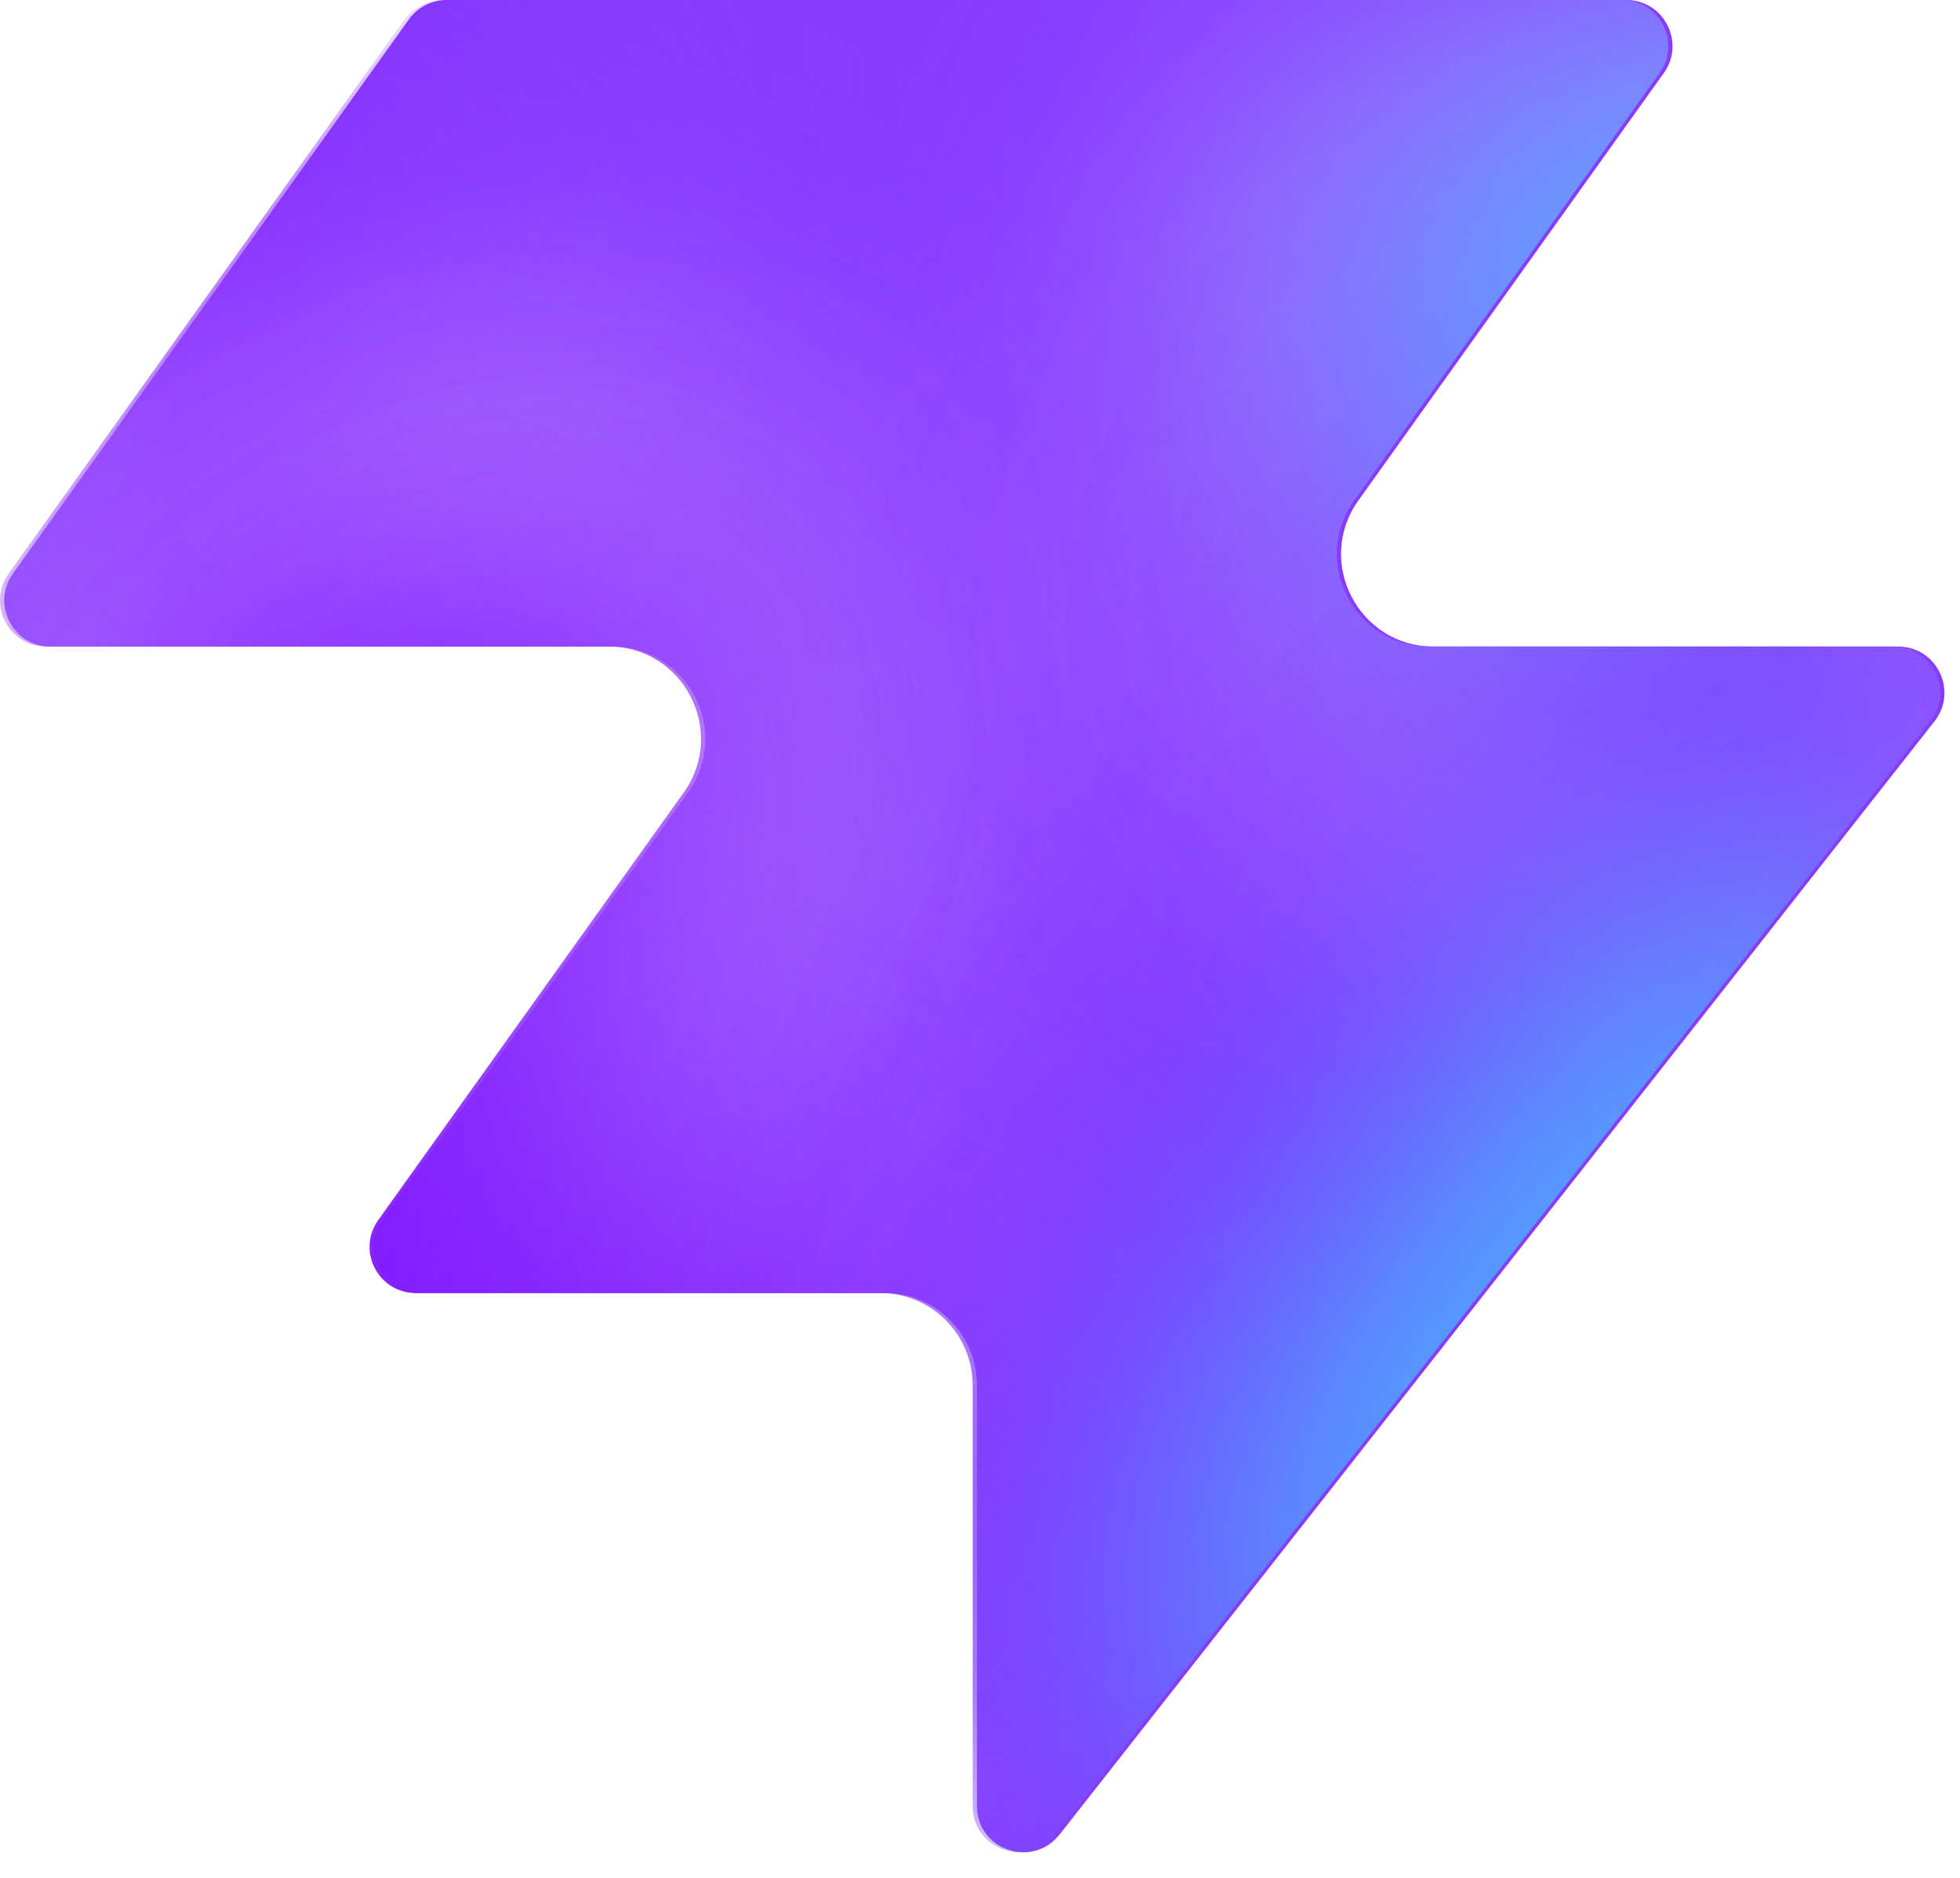
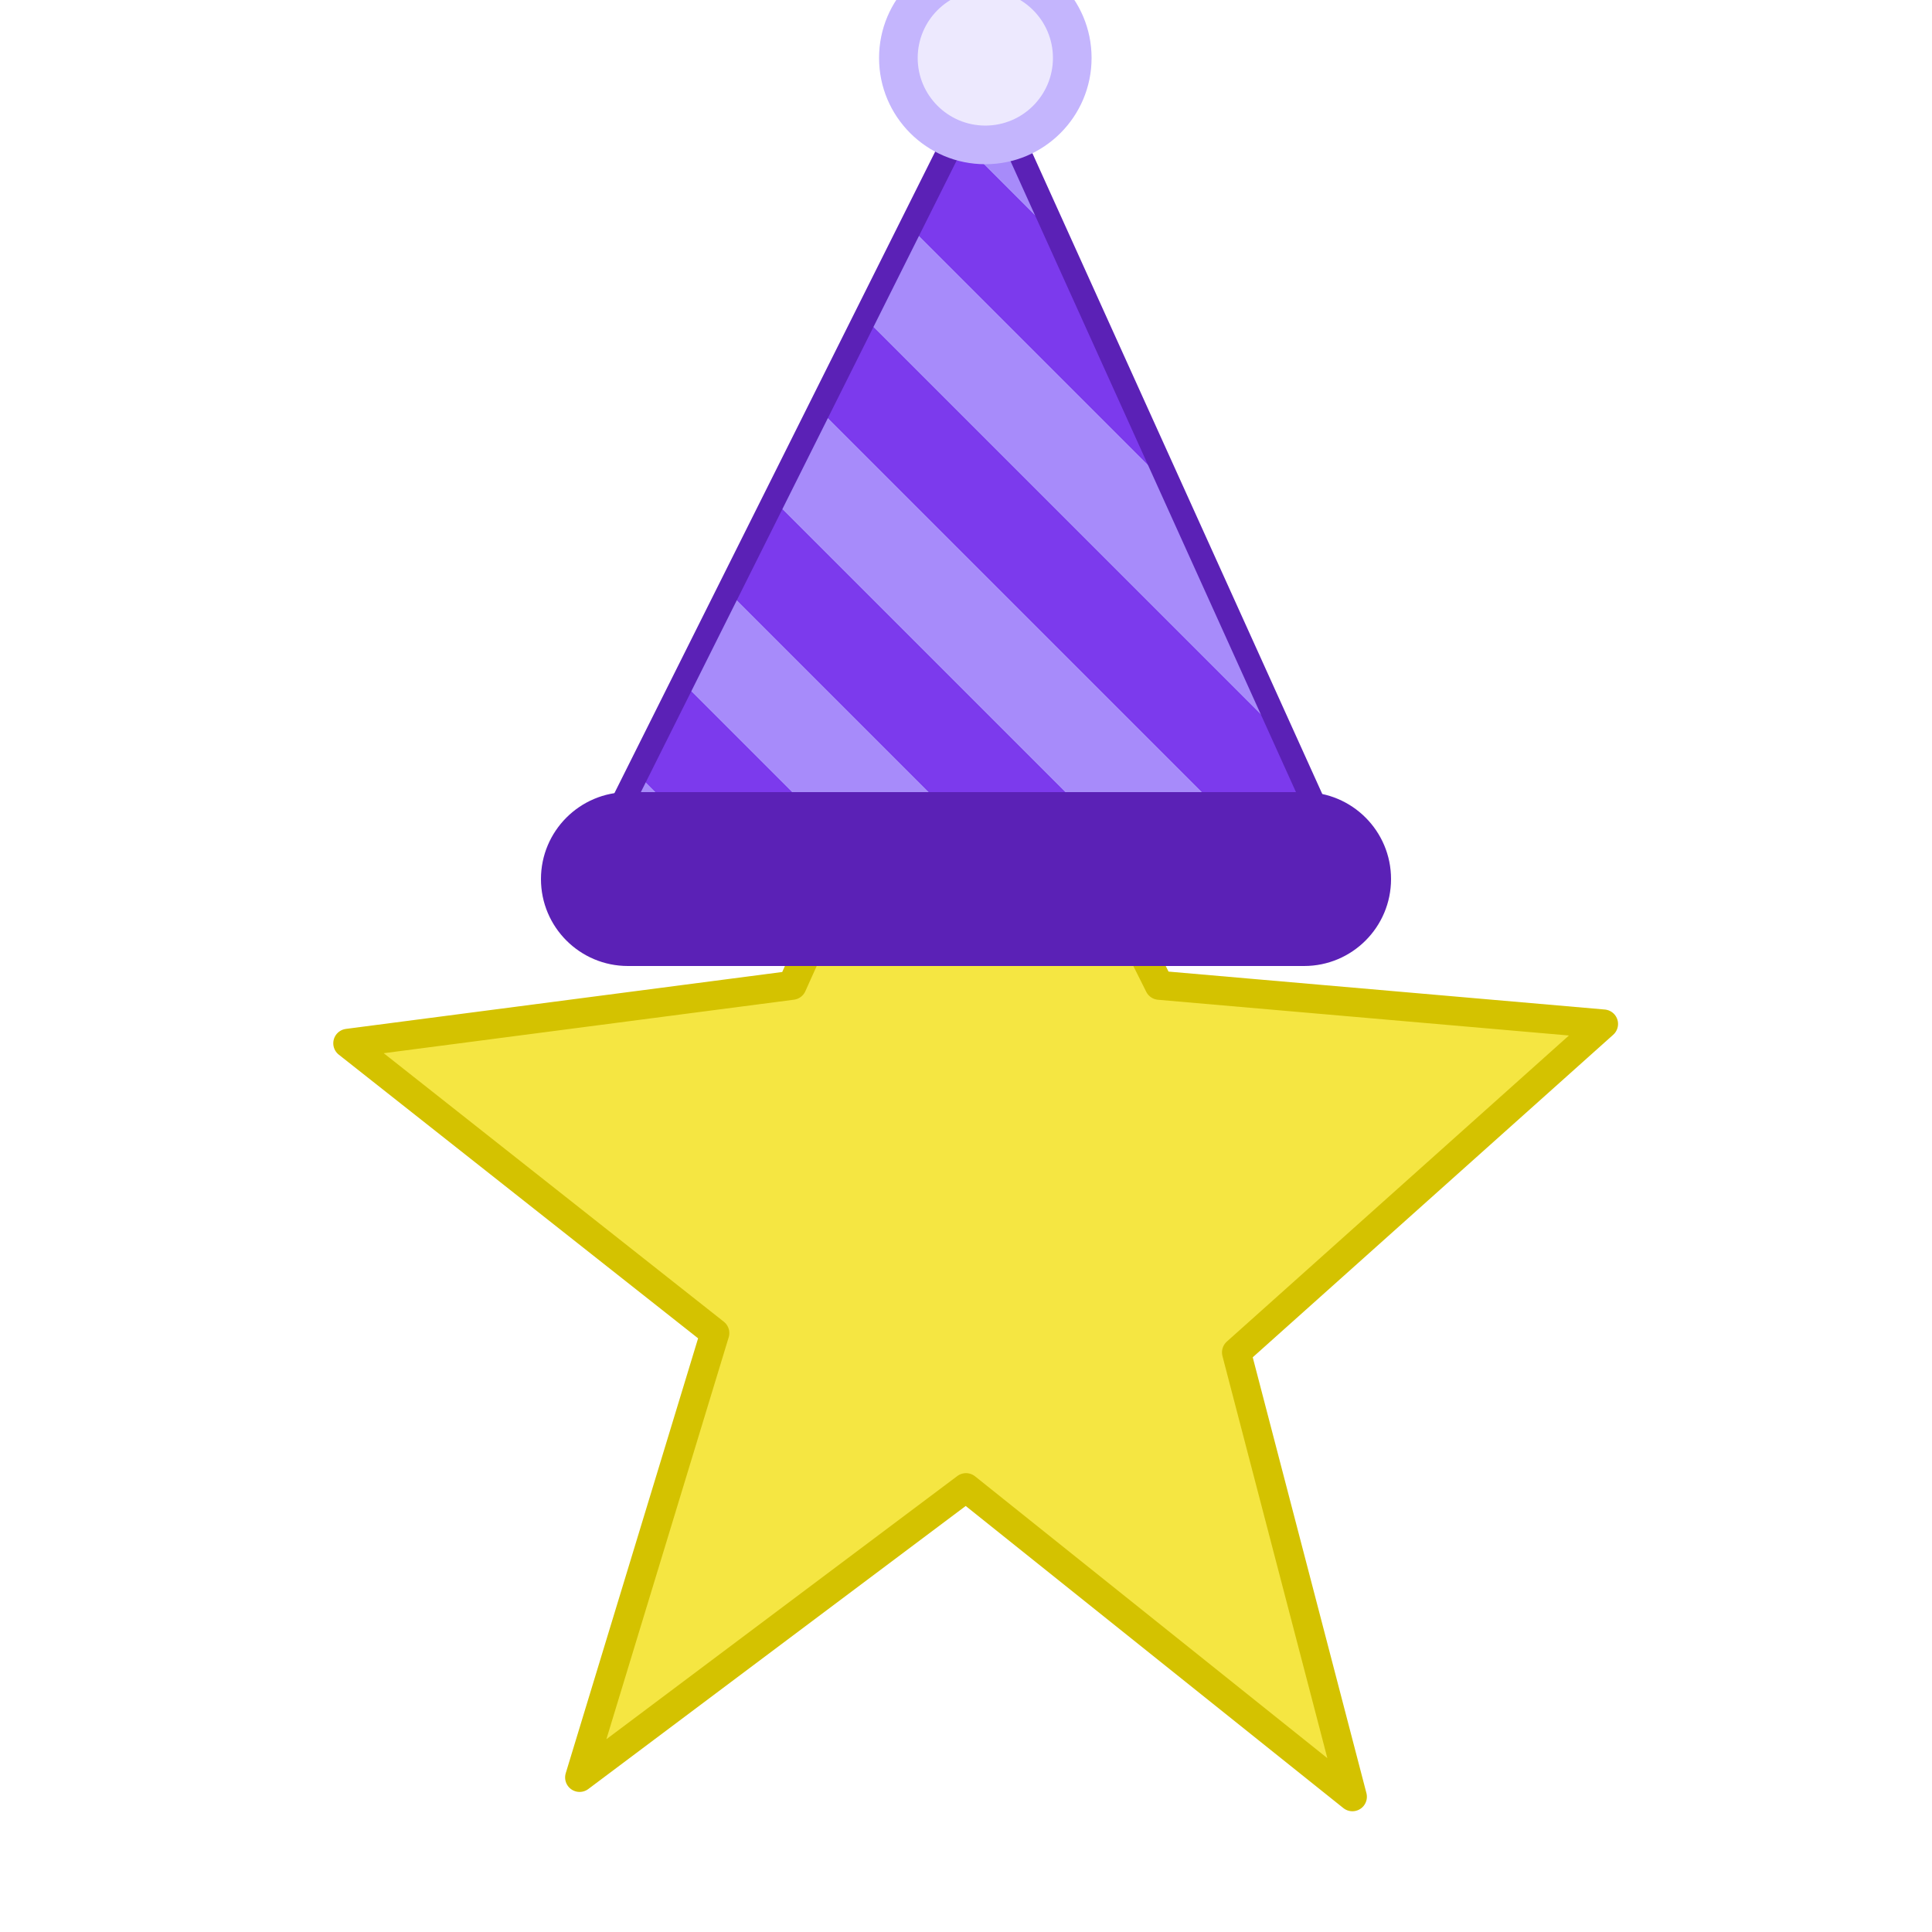
- <svg xmlns="http://www.w3.org/2000/svg" width="48" height="46" fill="none" viewBox="0 0 48 46">
-   <path fill="#863bff" d="M25.946 44.938c-.664.845-2.021.375-2.021-.698V33.937a2.26 2.26 0 0 0-2.262-2.262H10.287c-.92 0-1.456-1.04-.92-1.788l7.48-10.471c1.07-1.497 0-3.578-1.842-3.578H1.237c-.92 0-1.456-1.04-.92-1.788L10.013.474c.214-.297.556-.474.92-.474h28.894c.92 0 1.456 1.04.92 1.788l-7.48 10.471c-1.07 1.498 0 3.579 1.842 3.579h11.377c.943 0 1.473 1.088.89 1.83L25.947 44.94z" style="fill:#863bff;fill:color(display-p3 .525 .23 1);fill-opacity:1" />
-   <mask id="a" width="48" height="46" x="0" y="0" maskUnits="userSpaceOnUse" style="mask-type:alpha">
-     <path fill="#000" d="M25.842 44.938c-.664.844-2.021.375-2.021-.698V33.937a2.26 2.26 0 0 0-2.262-2.262H10.183c-.92 0-1.456-1.04-.92-1.788l7.48-10.471c1.07-1.498 0-3.579-1.842-3.579H1.133c-.92 0-1.456-1.04-.92-1.787L9.91.473c.214-.297.556-.474.92-.474h28.894c.92 0 1.456 1.04.92 1.788l-7.48 10.471c-1.07 1.498 0 3.578 1.842 3.578h11.377c.943 0 1.473 1.088.89 1.832L25.843 44.94z" style="fill:#000;fill-opacity:1" />
-   </mask>
-   <g mask="url(#a)">
-     <g filter="url(#b)">
-       <ellipse cx="5.508" cy="14.704" fill="#ede6ff" rx="5.508" ry="14.704" style="fill:#ede6ff;fill:color(display-p3 .927 .903 1);fill-opacity:1" transform="matrix(.00324 1 1 -.00324 -4.47 31.516)" />
-     </g>
-     <g filter="url(#c)">
-       <ellipse cx="10.399" cy="29.851" fill="#ede6ff" rx="10.399" ry="29.851" style="fill:#ede6ff;fill:color(display-p3 .927 .903 1);fill-opacity:1" transform="matrix(.00324 1 1 -.00324 -39.328 7.883)" />
-     </g>
-     <g filter="url(#d)">
-       <ellipse cx="5.508" cy="30.487" fill="#7e14ff" rx="5.508" ry="30.487" style="fill:#7e14ff;fill:color(display-p3 .492 .077 1);fill-opacity:1" transform="rotate(89.814 -25.913 -14.639)scale(1 -1)" />
-     </g>
-     <g filter="url(#e)">
-       <ellipse cx="5.508" cy="30.599" fill="#7e14ff" rx="5.508" ry="30.599" style="fill:#7e14ff;fill:color(display-p3 .492 .077 1);fill-opacity:1" transform="rotate(89.814 -32.644 -3.334)scale(1 -1)" />
-     </g>
-     <g filter="url(#f)">
-       <ellipse cx="5.508" cy="30.599" fill="#7e14ff" rx="5.508" ry="30.599" style="fill:#7e14ff;fill:color(display-p3 .492 .077 1);fill-opacity:1" transform="matrix(.00324 1 1 -.00324 -34.34 30.47)" />
-     </g>
-     <g filter="url(#g)">
-       <ellipse cx="14.072" cy="22.078" fill="#ede6ff" rx="14.072" ry="22.078" style="fill:#ede6ff;fill:color(display-p3 .927 .903 1);fill-opacity:1" transform="rotate(93.35 24.506 48.493)scale(-1 1)" />
-     </g>
-     <g filter="url(#h)">
-       <ellipse cx="3.47" cy="21.501" fill="#7e14ff" rx="3.47" ry="21.501" style="fill:#7e14ff;fill:color(display-p3 .492 .077 1);fill-opacity:1" transform="rotate(89.009 28.708 47.59)scale(-1 1)" />
-     </g>
-     <g filter="url(#i)">
-       <ellipse cx="3.47" cy="21.501" fill="#7e14ff" rx="3.47" ry="21.501" style="fill:#7e14ff;fill:color(display-p3 .492 .077 1);fill-opacity:1" transform="rotate(89.009 28.708 47.59)scale(-1 1)" />
-     </g>
-     <g filter="url(#j)">
-       <ellipse cx=".387" cy="8.972" fill="#7e14ff" rx="4.407" ry="29.108" style="fill:#7e14ff;fill:color(display-p3 .492 .077 1);fill-opacity:1" transform="rotate(39.51 .387 8.972)" />
-     </g>
-     <g filter="url(#k)">
-       <ellipse cx="47.523" cy="-6.092" fill="#7e14ff" rx="4.407" ry="29.108" style="fill:#7e14ff;fill:color(display-p3 .492 .077 1);fill-opacity:1" transform="rotate(37.892 47.523 -6.092)" />
-     </g>
-     <g filter="url(#l)">
-       <ellipse cx="41.412" cy="6.333" fill="#47bfff" rx="5.971" ry="9.665" style="fill:#47bfff;fill:color(display-p3 .28 .748 1);fill-opacity:1" transform="rotate(37.892 41.412 6.333)" />
-     </g>
-     <g filter="url(#m)">
-       <ellipse cx="-1.879" cy="38.332" fill="#7e14ff" rx="4.407" ry="29.108" style="fill:#7e14ff;fill:color(display-p3 .492 .077 1);fill-opacity:1" transform="rotate(37.892 -1.88 38.332)" />
-     </g>
-     <g filter="url(#n)">
-       <ellipse cx="-1.879" cy="38.332" fill="#7e14ff" rx="4.407" ry="29.108" style="fill:#7e14ff;fill:color(display-p3 .492 .077 1);fill-opacity:1" transform="rotate(37.892 -1.88 38.332)" />
-     </g>
-     <g filter="url(#o)">
-       <ellipse cx="35.651" cy="29.907" fill="#7e14ff" rx="4.407" ry="29.108" style="fill:#7e14ff;fill:color(display-p3 .492 .077 1);fill-opacity:1" transform="rotate(37.892 35.651 29.907)" />
-     </g>
-     <g filter="url(#p)">
-       <ellipse cx="38.418" cy="32.4" fill="#47bfff" rx="5.971" ry="15.297" style="fill:#47bfff;fill:color(display-p3 .28 .748 1);fill-opacity:1" transform="rotate(37.892 38.418 32.4)" />
-     </g>
-   </g>
+ <svg xmlns="http://www.w3.org/2000/svg" viewBox="0 0 100 100">
  <defs>
-     <filter id="b" width="60.045" height="41.654" x="-19.77" y="16.149" color-interpolation-filters="sRGB" filterUnits="userSpaceOnUse">
-       <feFlood flood-opacity="0" result="BackgroundImageFix" />
-       <feBlend in="SourceGraphic" in2="BackgroundImageFix" result="shape" />
-       <feGaussianBlur result="effect1_foregroundBlur_2002_17158" stdDeviation="7.659" />
-     </filter>
-     <filter id="c" width="90.34" height="51.437" x="-54.613" y="-7.533" color-interpolation-filters="sRGB" filterUnits="userSpaceOnUse">
-       <feFlood flood-opacity="0" result="BackgroundImageFix" />
-       <feBlend in="SourceGraphic" in2="BackgroundImageFix" result="shape" />
-       <feGaussianBlur result="effect1_foregroundBlur_2002_17158" stdDeviation="7.659" />
-     </filter>
-     <filter id="d" width="79.355" height="29.4" x="-49.64" y="2.03" color-interpolation-filters="sRGB" filterUnits="userSpaceOnUse">
-       <feFlood flood-opacity="0" result="BackgroundImageFix" />
-       <feBlend in="SourceGraphic" in2="BackgroundImageFix" result="shape" />
-       <feGaussianBlur result="effect1_foregroundBlur_2002_17158" stdDeviation="4.596" />
-     </filter>
-     <filter id="e" width="79.579" height="29.4" x="-45.045" y="20.029" color-interpolation-filters="sRGB" filterUnits="userSpaceOnUse">
-       <feFlood flood-opacity="0" result="BackgroundImageFix" />
-       <feBlend in="SourceGraphic" in2="BackgroundImageFix" result="shape" />
-       <feGaussianBlur result="effect1_foregroundBlur_2002_17158" stdDeviation="4.596" />
-     </filter>
-     <filter id="f" width="79.579" height="29.4" x="-43.513" y="21.178" color-interpolation-filters="sRGB" filterUnits="userSpaceOnUse">
-       <feFlood flood-opacity="0" result="BackgroundImageFix" />
-       <feBlend in="SourceGraphic" in2="BackgroundImageFix" result="shape" />
-       <feGaussianBlur result="effect1_foregroundBlur_2002_17158" stdDeviation="4.596" />
-     </filter>
-     <filter id="g" width="74.749" height="58.852" x="15.756" y="-17.901" color-interpolation-filters="sRGB" filterUnits="userSpaceOnUse">
-       <feFlood flood-opacity="0" result="BackgroundImageFix" />
-       <feBlend in="SourceGraphic" in2="BackgroundImageFix" result="shape" />
-       <feGaussianBlur result="effect1_foregroundBlur_2002_17158" stdDeviation="7.659" />
-     </filter>
-     <filter id="h" width="61.377" height="25.362" x="23.548" y="2.284" color-interpolation-filters="sRGB" filterUnits="userSpaceOnUse">
-       <feFlood flood-opacity="0" result="BackgroundImageFix" />
-       <feBlend in="SourceGraphic" in2="BackgroundImageFix" result="shape" />
-       <feGaussianBlur result="effect1_foregroundBlur_2002_17158" stdDeviation="4.596" />
-     </filter>
-     <filter id="i" width="61.377" height="25.362" x="23.548" y="2.284" color-interpolation-filters="sRGB" filterUnits="userSpaceOnUse">
-       <feFlood flood-opacity="0" result="BackgroundImageFix" />
-       <feBlend in="SourceGraphic" in2="BackgroundImageFix" result="shape" />
-       <feGaussianBlur result="effect1_foregroundBlur_2002_17158" stdDeviation="4.596" />
-     </filter>
-     <filter id="j" width="56.045" height="63.649" x="-27.636" y="-22.853" color-interpolation-filters="sRGB" filterUnits="userSpaceOnUse">
-       <feFlood flood-opacity="0" result="BackgroundImageFix" />
-       <feBlend in="SourceGraphic" in2="BackgroundImageFix" result="shape" />
-       <feGaussianBlur result="effect1_foregroundBlur_2002_17158" stdDeviation="4.596" />
-     </filter>
-     <filter id="k" width="54.814" height="64.646" x="20.116" y="-38.415" color-interpolation-filters="sRGB" filterUnits="userSpaceOnUse">
-       <feFlood flood-opacity="0" result="BackgroundImageFix" />
-       <feBlend in="SourceGraphic" in2="BackgroundImageFix" result="shape" />
-       <feGaussianBlur result="effect1_foregroundBlur_2002_17158" stdDeviation="4.596" />
-     </filter>
-     <filter id="l" width="33.541" height="35.313" x="24.641" y="-11.323" color-interpolation-filters="sRGB" filterUnits="userSpaceOnUse">
-       <feFlood flood-opacity="0" result="BackgroundImageFix" />
-       <feBlend in="SourceGraphic" in2="BackgroundImageFix" result="shape" />
-       <feGaussianBlur result="effect1_foregroundBlur_2002_17158" stdDeviation="4.596" />
-     </filter>
-     <filter id="m" width="54.814" height="64.646" x="-29.286" y="6.009" color-interpolation-filters="sRGB" filterUnits="userSpaceOnUse">
-       <feFlood flood-opacity="0" result="BackgroundImageFix" />
-       <feBlend in="SourceGraphic" in2="BackgroundImageFix" result="shape" />
-       <feGaussianBlur result="effect1_foregroundBlur_2002_17158" stdDeviation="4.596" />
-     </filter>
-     <filter id="n" width="54.814" height="64.646" x="-29.286" y="6.009" color-interpolation-filters="sRGB" filterUnits="userSpaceOnUse">
-       <feFlood flood-opacity="0" result="BackgroundImageFix" />
-       <feBlend in="SourceGraphic" in2="BackgroundImageFix" result="shape" />
-       <feGaussianBlur result="effect1_foregroundBlur_2002_17158" stdDeviation="4.596" />
-     </filter>
-     <filter id="o" width="54.814" height="64.646" x="8.244" y="-2.416" color-interpolation-filters="sRGB" filterUnits="userSpaceOnUse">
-       <feFlood flood-opacity="0" result="BackgroundImageFix" />
-       <feBlend in="SourceGraphic" in2="BackgroundImageFix" result="shape" />
-       <feGaussianBlur result="effect1_foregroundBlur_2002_17158" stdDeviation="4.596" />
-     </filter>
-     <filter id="p" width="39.409" height="43.623" x="18.713" y="10.588" color-interpolation-filters="sRGB" filterUnits="userSpaceOnUse">
-       <feFlood flood-opacity="0" result="BackgroundImageFix" />
-       <feBlend in="SourceGraphic" in2="BackgroundImageFix" result="shape" />
-       <feGaussianBlur result="effect1_foregroundBlur_2002_17158" stdDeviation="4.596" />
-     </filter>
+     <pattern id="stripe" x="0" y="0" width="10" height="10" patternUnits="userSpaceOnUse" patternTransform="rotate(-45)">
+       <rect width="10" height="10" fill="#7c3aed" />
+       <rect width="5" height="10" fill="#a78bfa" />
+     </pattern>
+     <clipPath id="hat-clip">
+       <polygon points="30,46 70,46 51,4" />
+     </clipPath>
  </defs>
+   <polygon points="50,31 60,51 83,53 64,70 70,93 50,77 30,92 37,69 18,54 41,51" fill="#f5e642" stroke="#d4c200" stroke-width="1.5" stroke-linejoin="round" />
+   <polygon points="30,46 70,46 51,4" fill="url(#stripe)" clip-path="url(#hat-clip)" />
+   <polygon points="30,46 70,46 51,4" fill="none" stroke="#5b21b6" stroke-width="1.2" stroke-linejoin="round" />
+   <rect x="28" y="41" width="44" height="9" rx="4.5" fill="#5b21b6" />
+   <circle cx="51" cy="3" r="5.5" fill="#c4b5fd" />
+   <circle cx="51" cy="3" r="3.5" fill="#ede9fe" />
</svg>
